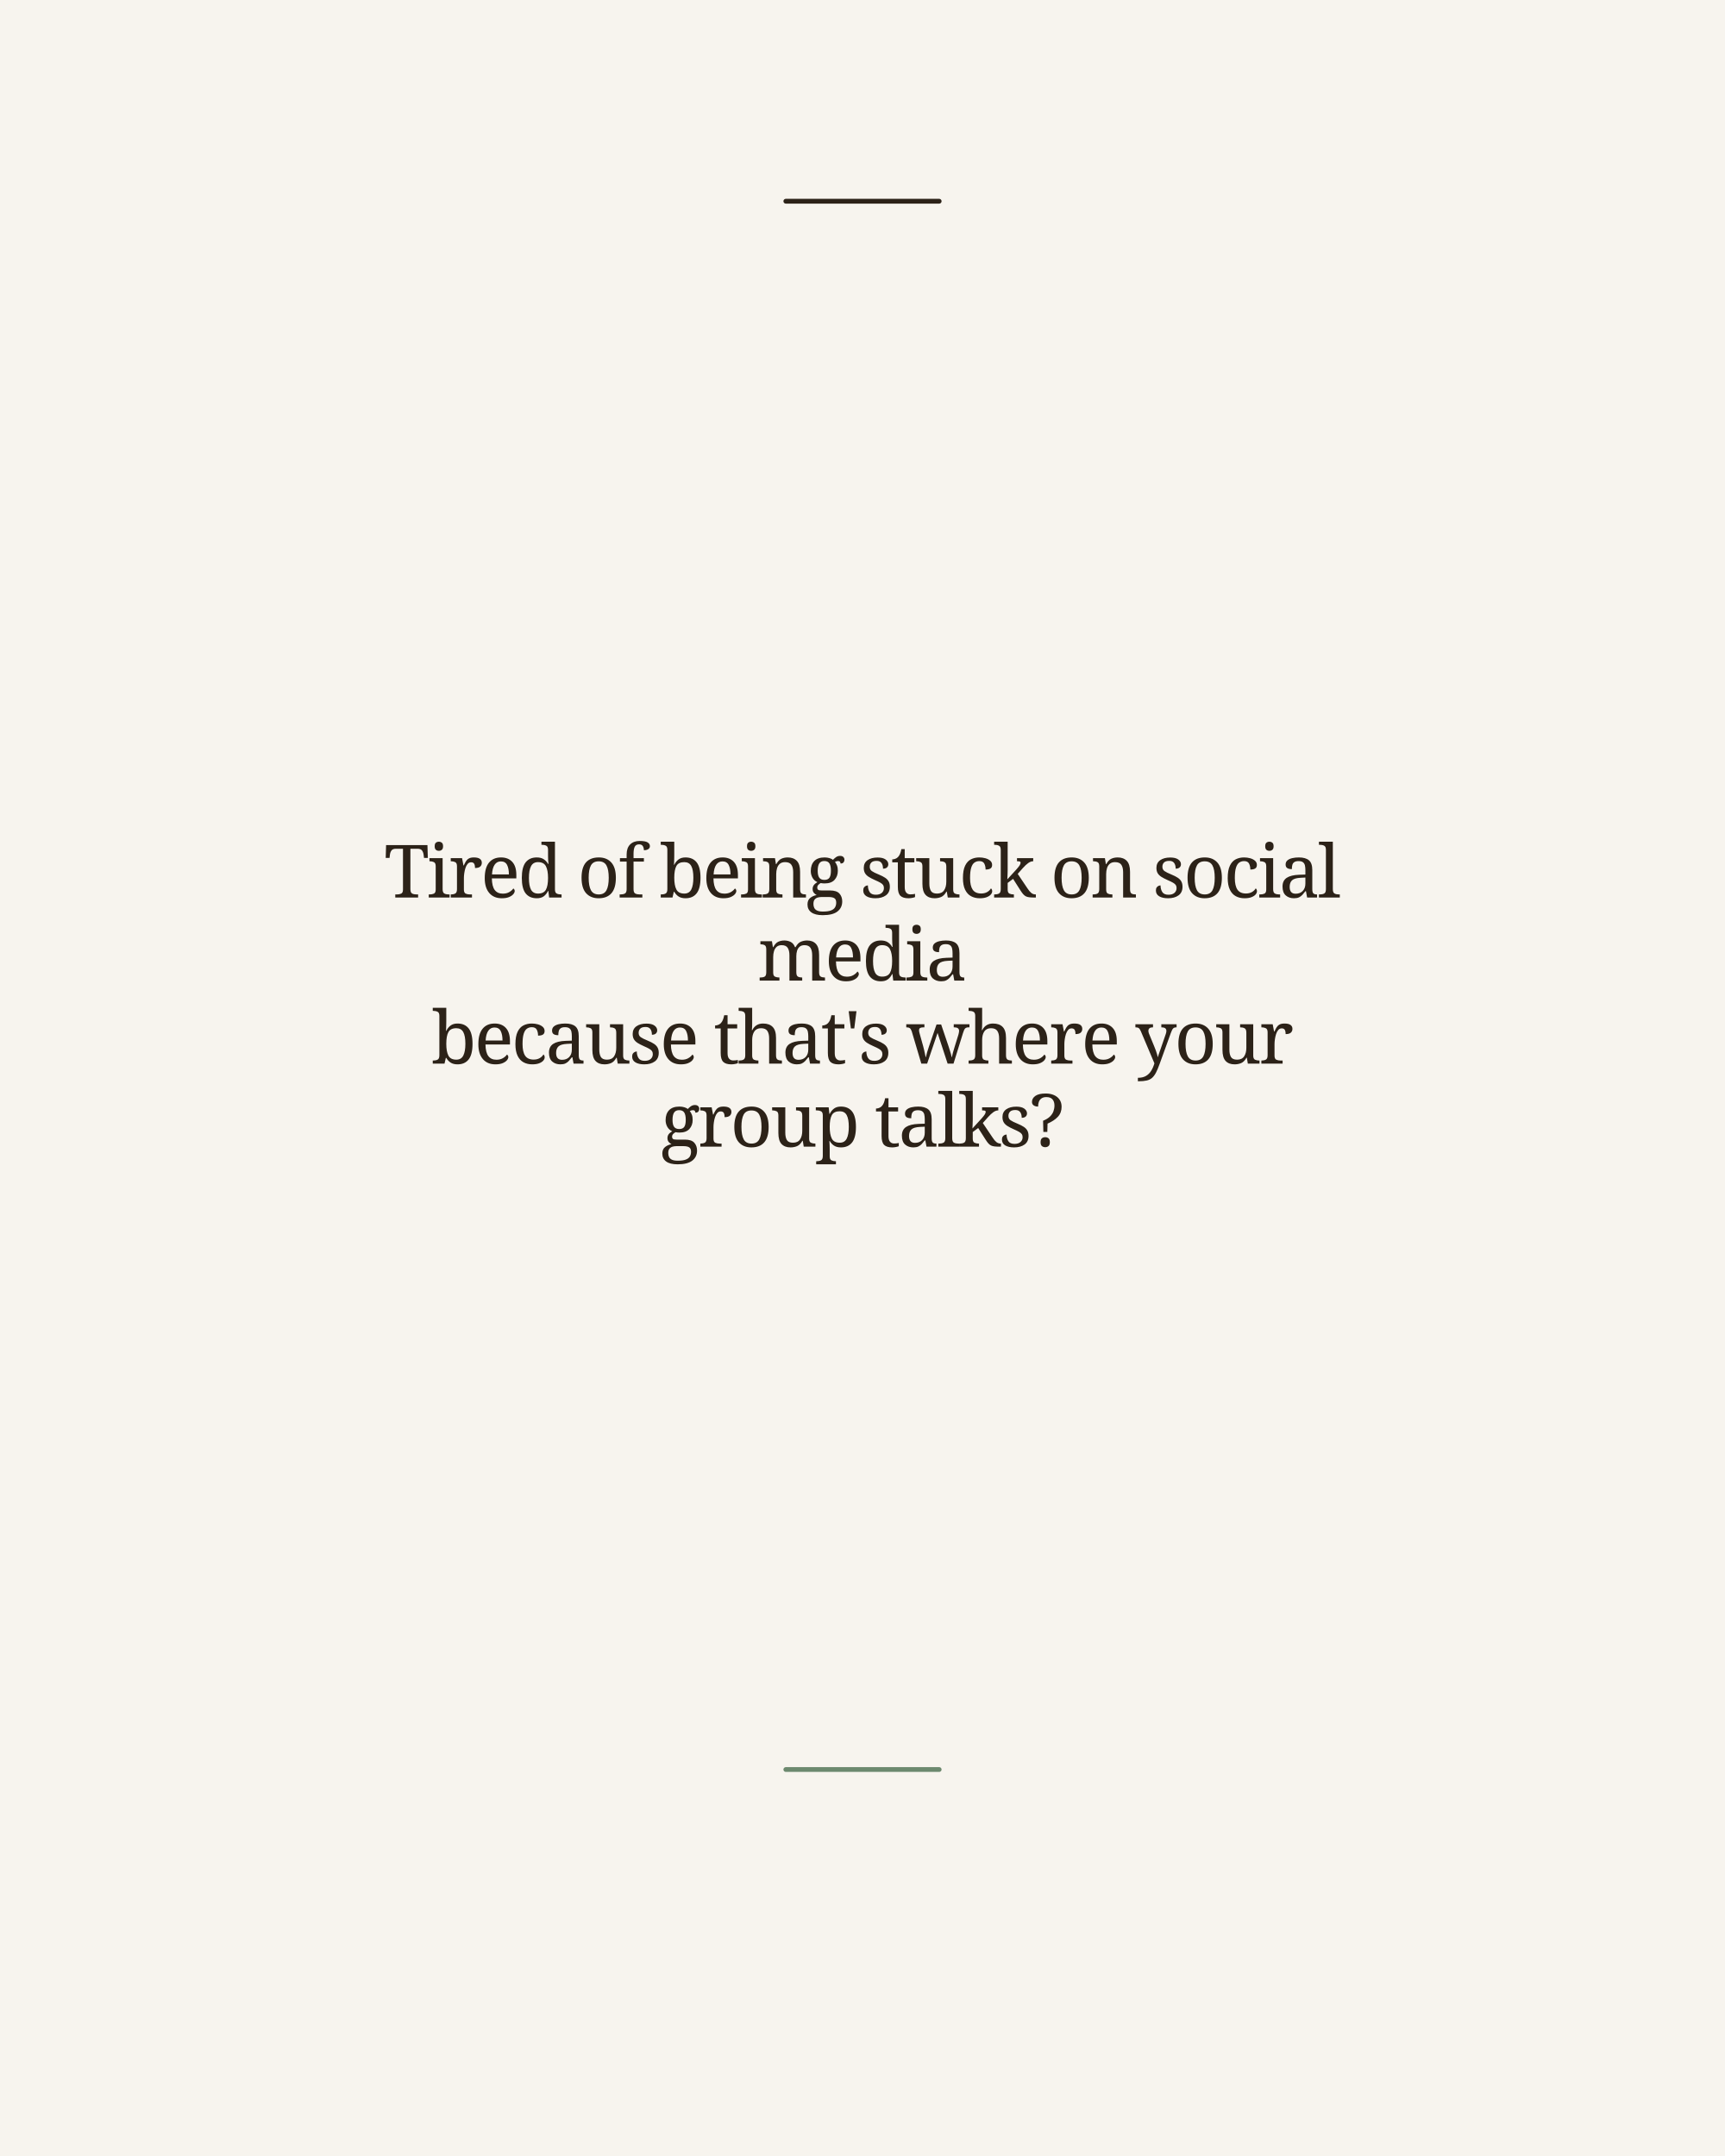
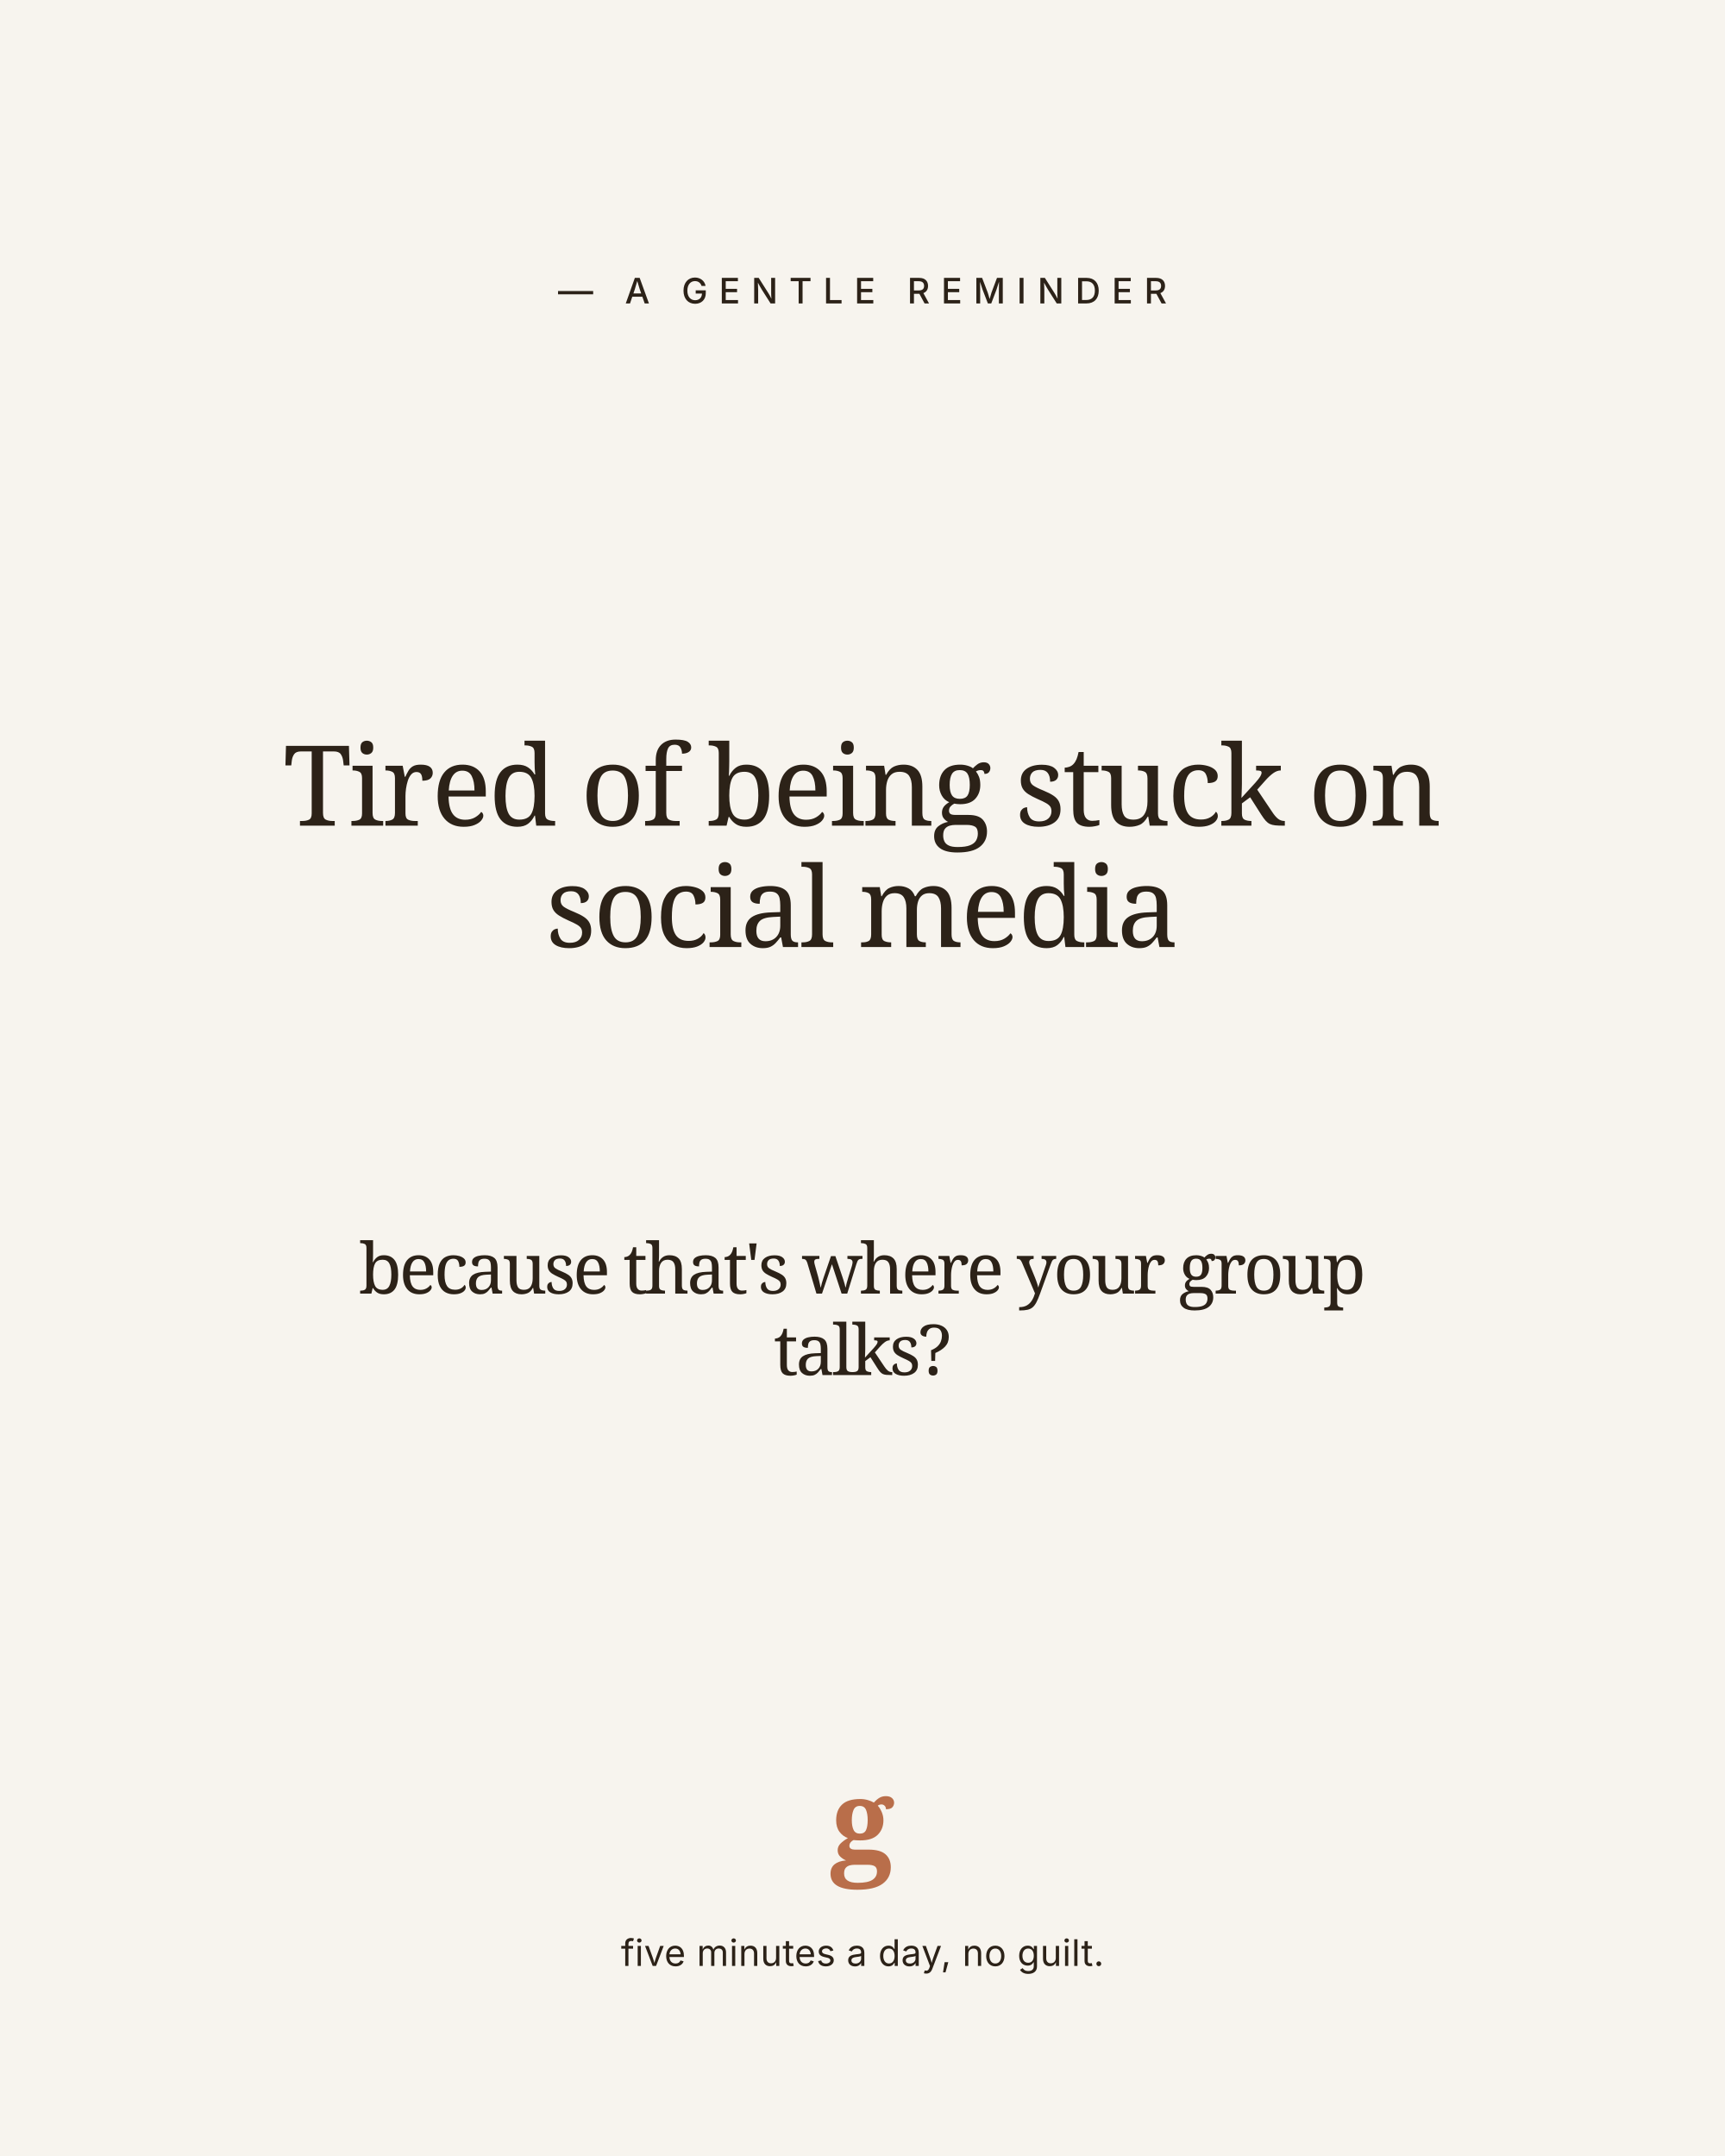
<svg xmlns="http://www.w3.org/2000/svg" width="1080" height="1350" viewBox="0 0 1080 1350" role="img" aria-label="Grovio carousel card">
  <rect width="1080" height="1350" fill="#F7F4EE" />
-   <line x1="492" y1="126" x2="588" y2="126" stroke="#2C2218" stroke-width="3" stroke-linecap="round" />
-   <text x="540" y="562" text-anchor="middle" fill="#2C2218" font-family="'Source Serif 4', Georgia, serif" font-size="46" font-weight="400" font-style="normal" letter-spacing="-1.4">Tired of being stuck on social</text>
-   <text x="540" y="614" text-anchor="middle" fill="#2C2218" font-family="'Source Serif 4', Georgia, serif" font-size="46" font-weight="400" font-style="normal" letter-spacing="-1.4">media</text>
-   <text x="540" y="666" text-anchor="middle" fill="#2C2218" font-family="'Source Serif 4', Georgia, serif" font-size="46" font-weight="400" font-style="normal" letter-spacing="-1.4">because that's where your</text>
-   <text x="540" y="718" text-anchor="middle" fill="#2C2218" font-family="'Source Serif 4', Georgia, serif" font-size="46" font-weight="400" font-style="normal" letter-spacing="-1.4">group talks?</text>
-   <line x1="492" y1="1108" x2="588" y2="1108" stroke="#4A6E4E" stroke-width="3" stroke-linecap="round" opacity="0.8" />
+   <text x="540" y="190" text-anchor="middle" fill="#2C2218" font-family="Inter, Arial, sans-serif" font-size="22" font-weight="500" letter-spacing="7">— A GENTLE REMINDER</text>
+   <text x="540" y="517" text-anchor="middle" fill="#2C2218" font-family="'Source Serif 4', Georgia, serif" font-size="70" font-weight="400" font-style="normal" letter-spacing="-1.8">Tired of being stuck on</text>
+   <text x="540" y="593" text-anchor="middle" fill="#2C2218" font-family="'Source Serif 4', Georgia, serif" font-size="70" font-weight="400" font-style="normal" letter-spacing="-1.8">social media</text>
+   <text x="540" y="810" text-anchor="middle" fill="#2C2218" font-family="'Source Serif 4', Georgia, serif" font-size="44" font-weight="400" font-style="normal" letter-spacing="-1.8">because that's where your group</text>
+   <text x="540" y="861" text-anchor="middle" fill="#2C2218" font-family="'Source Serif 4', Georgia, serif" font-size="44" font-weight="400" font-style="normal" letter-spacing="-1.8">talks?</text>
+   <text x="540" y="1166" text-anchor="middle" fill="#B96E4A" font-family="'Source Serif 4', Georgia, serif" font-size="72" font-weight="600">g</text>
+   <text x="540" y="1231" text-anchor="middle" fill="#2C2218" font-family="Inter, Arial, sans-serif" font-size="23" font-weight="400" letter-spacing="0.2">five minutes a day, no guilt.</text>
</svg>
